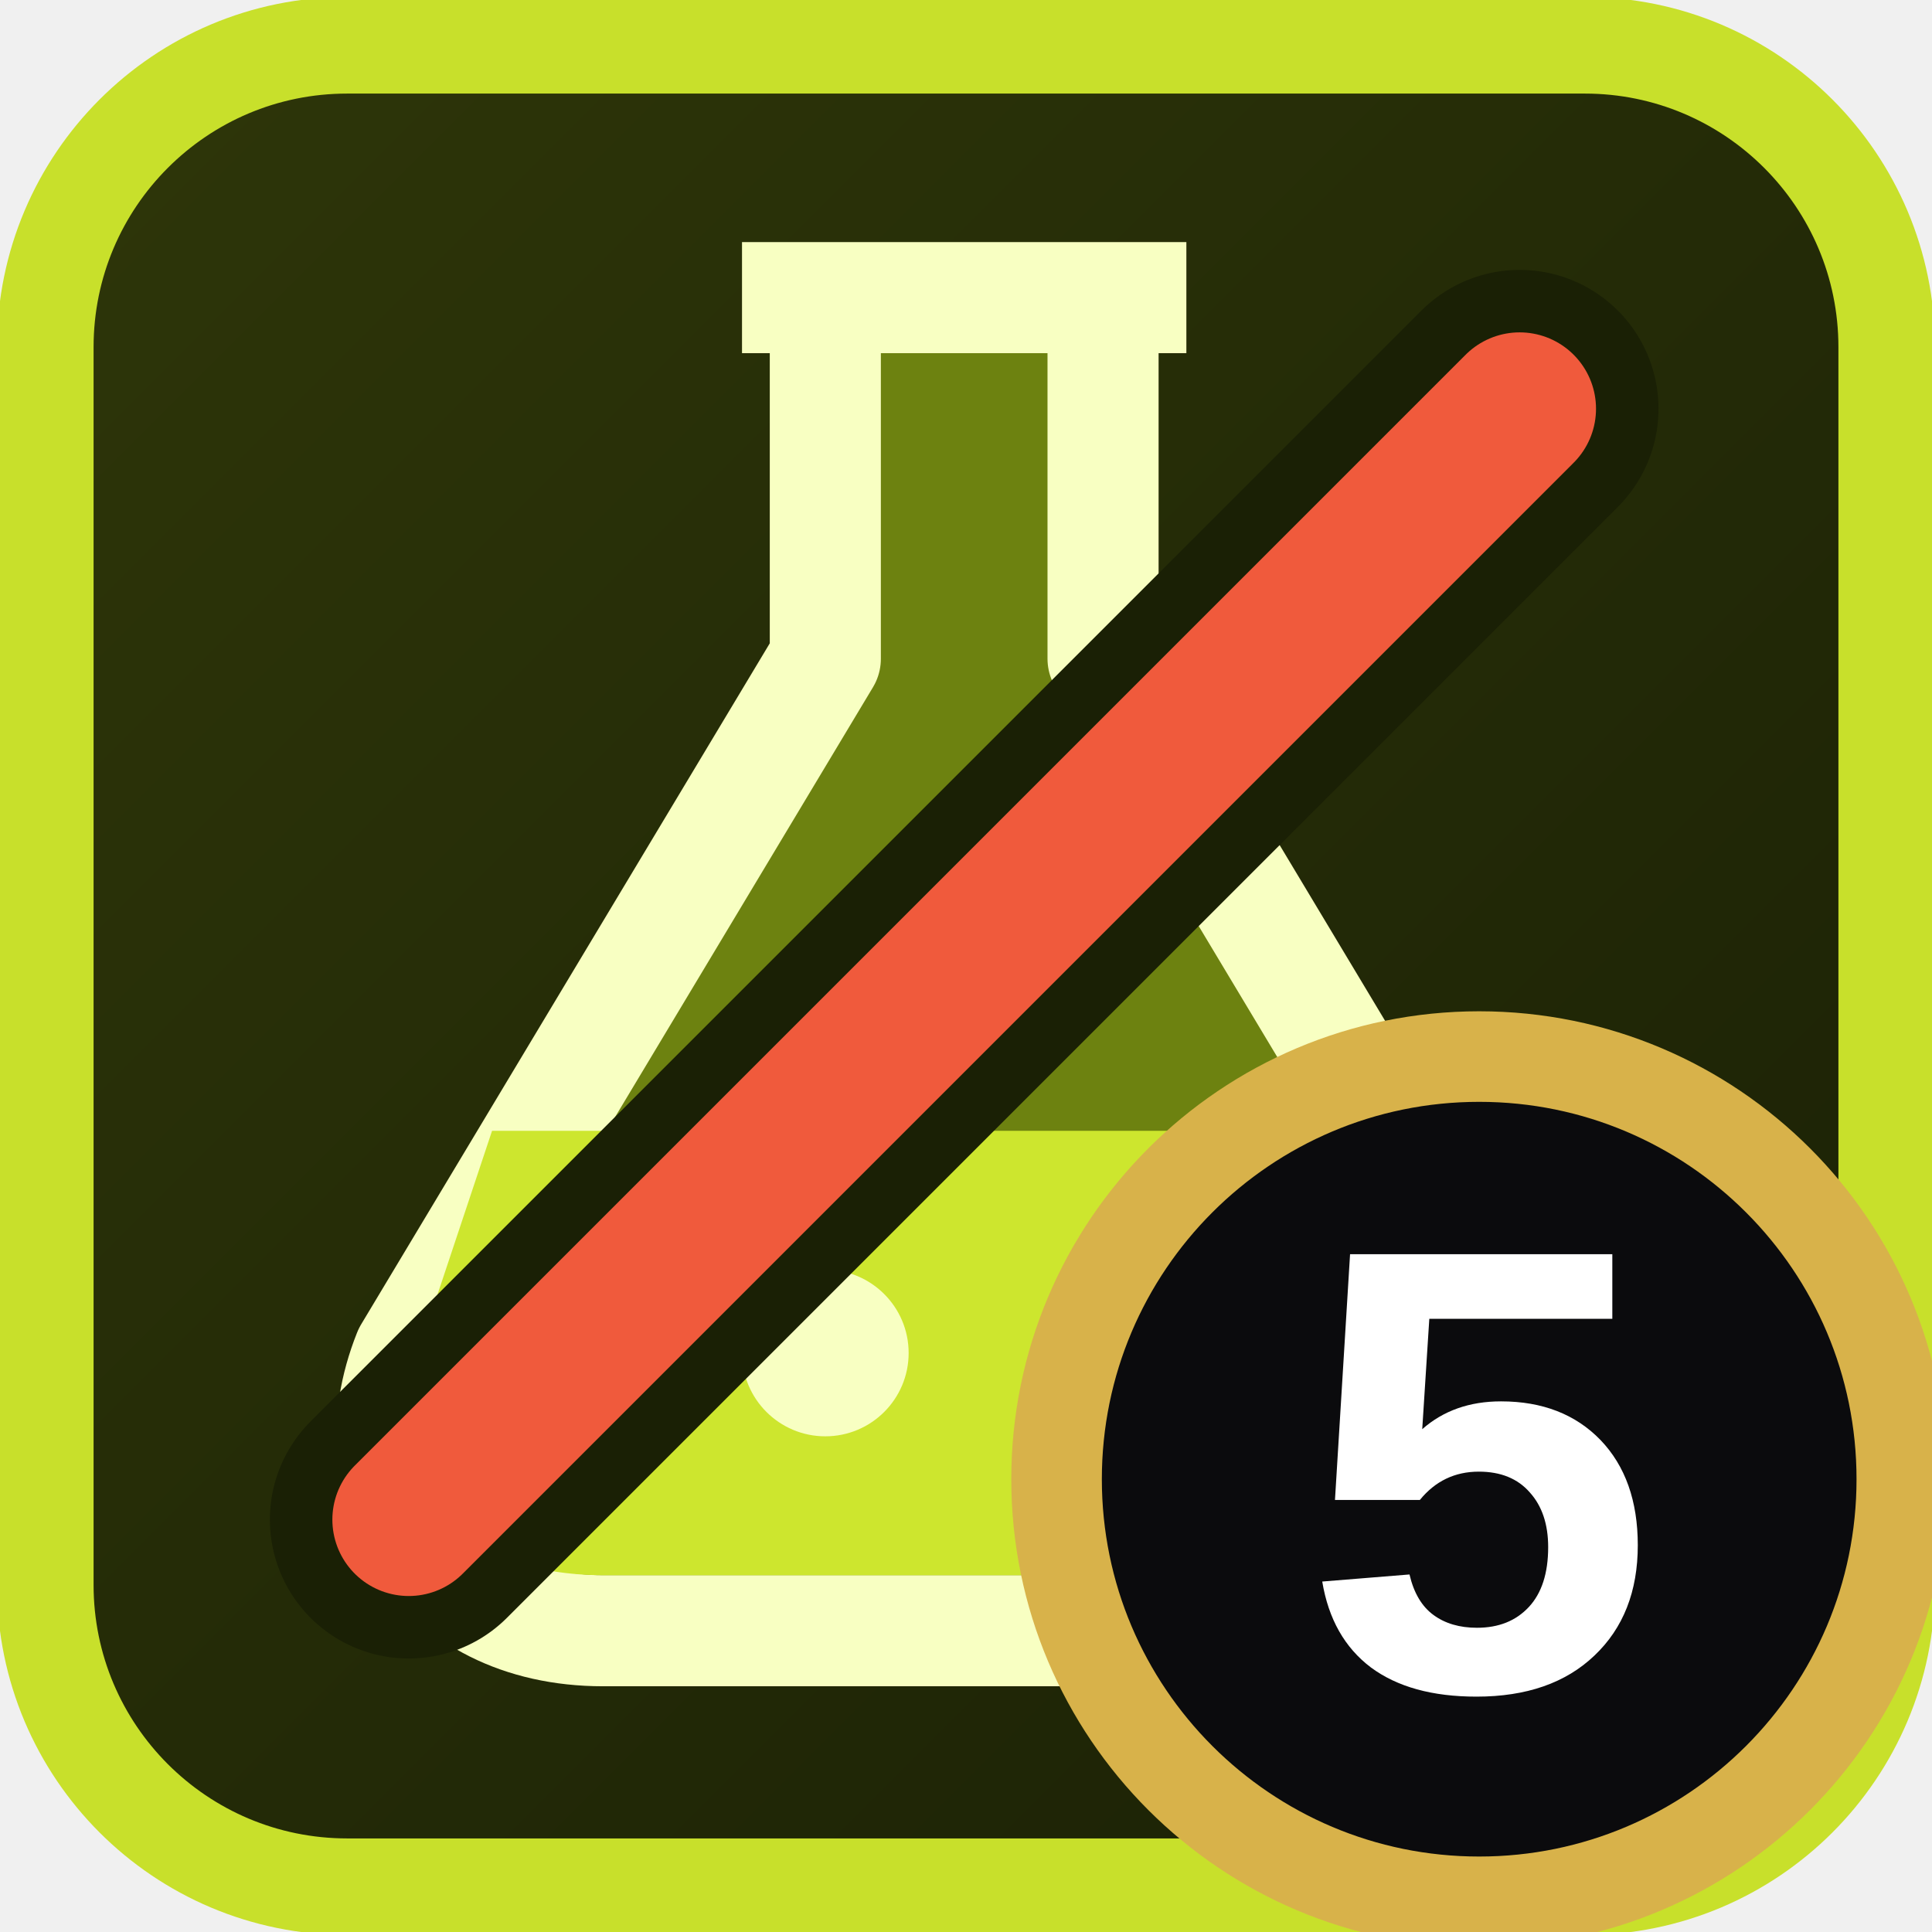
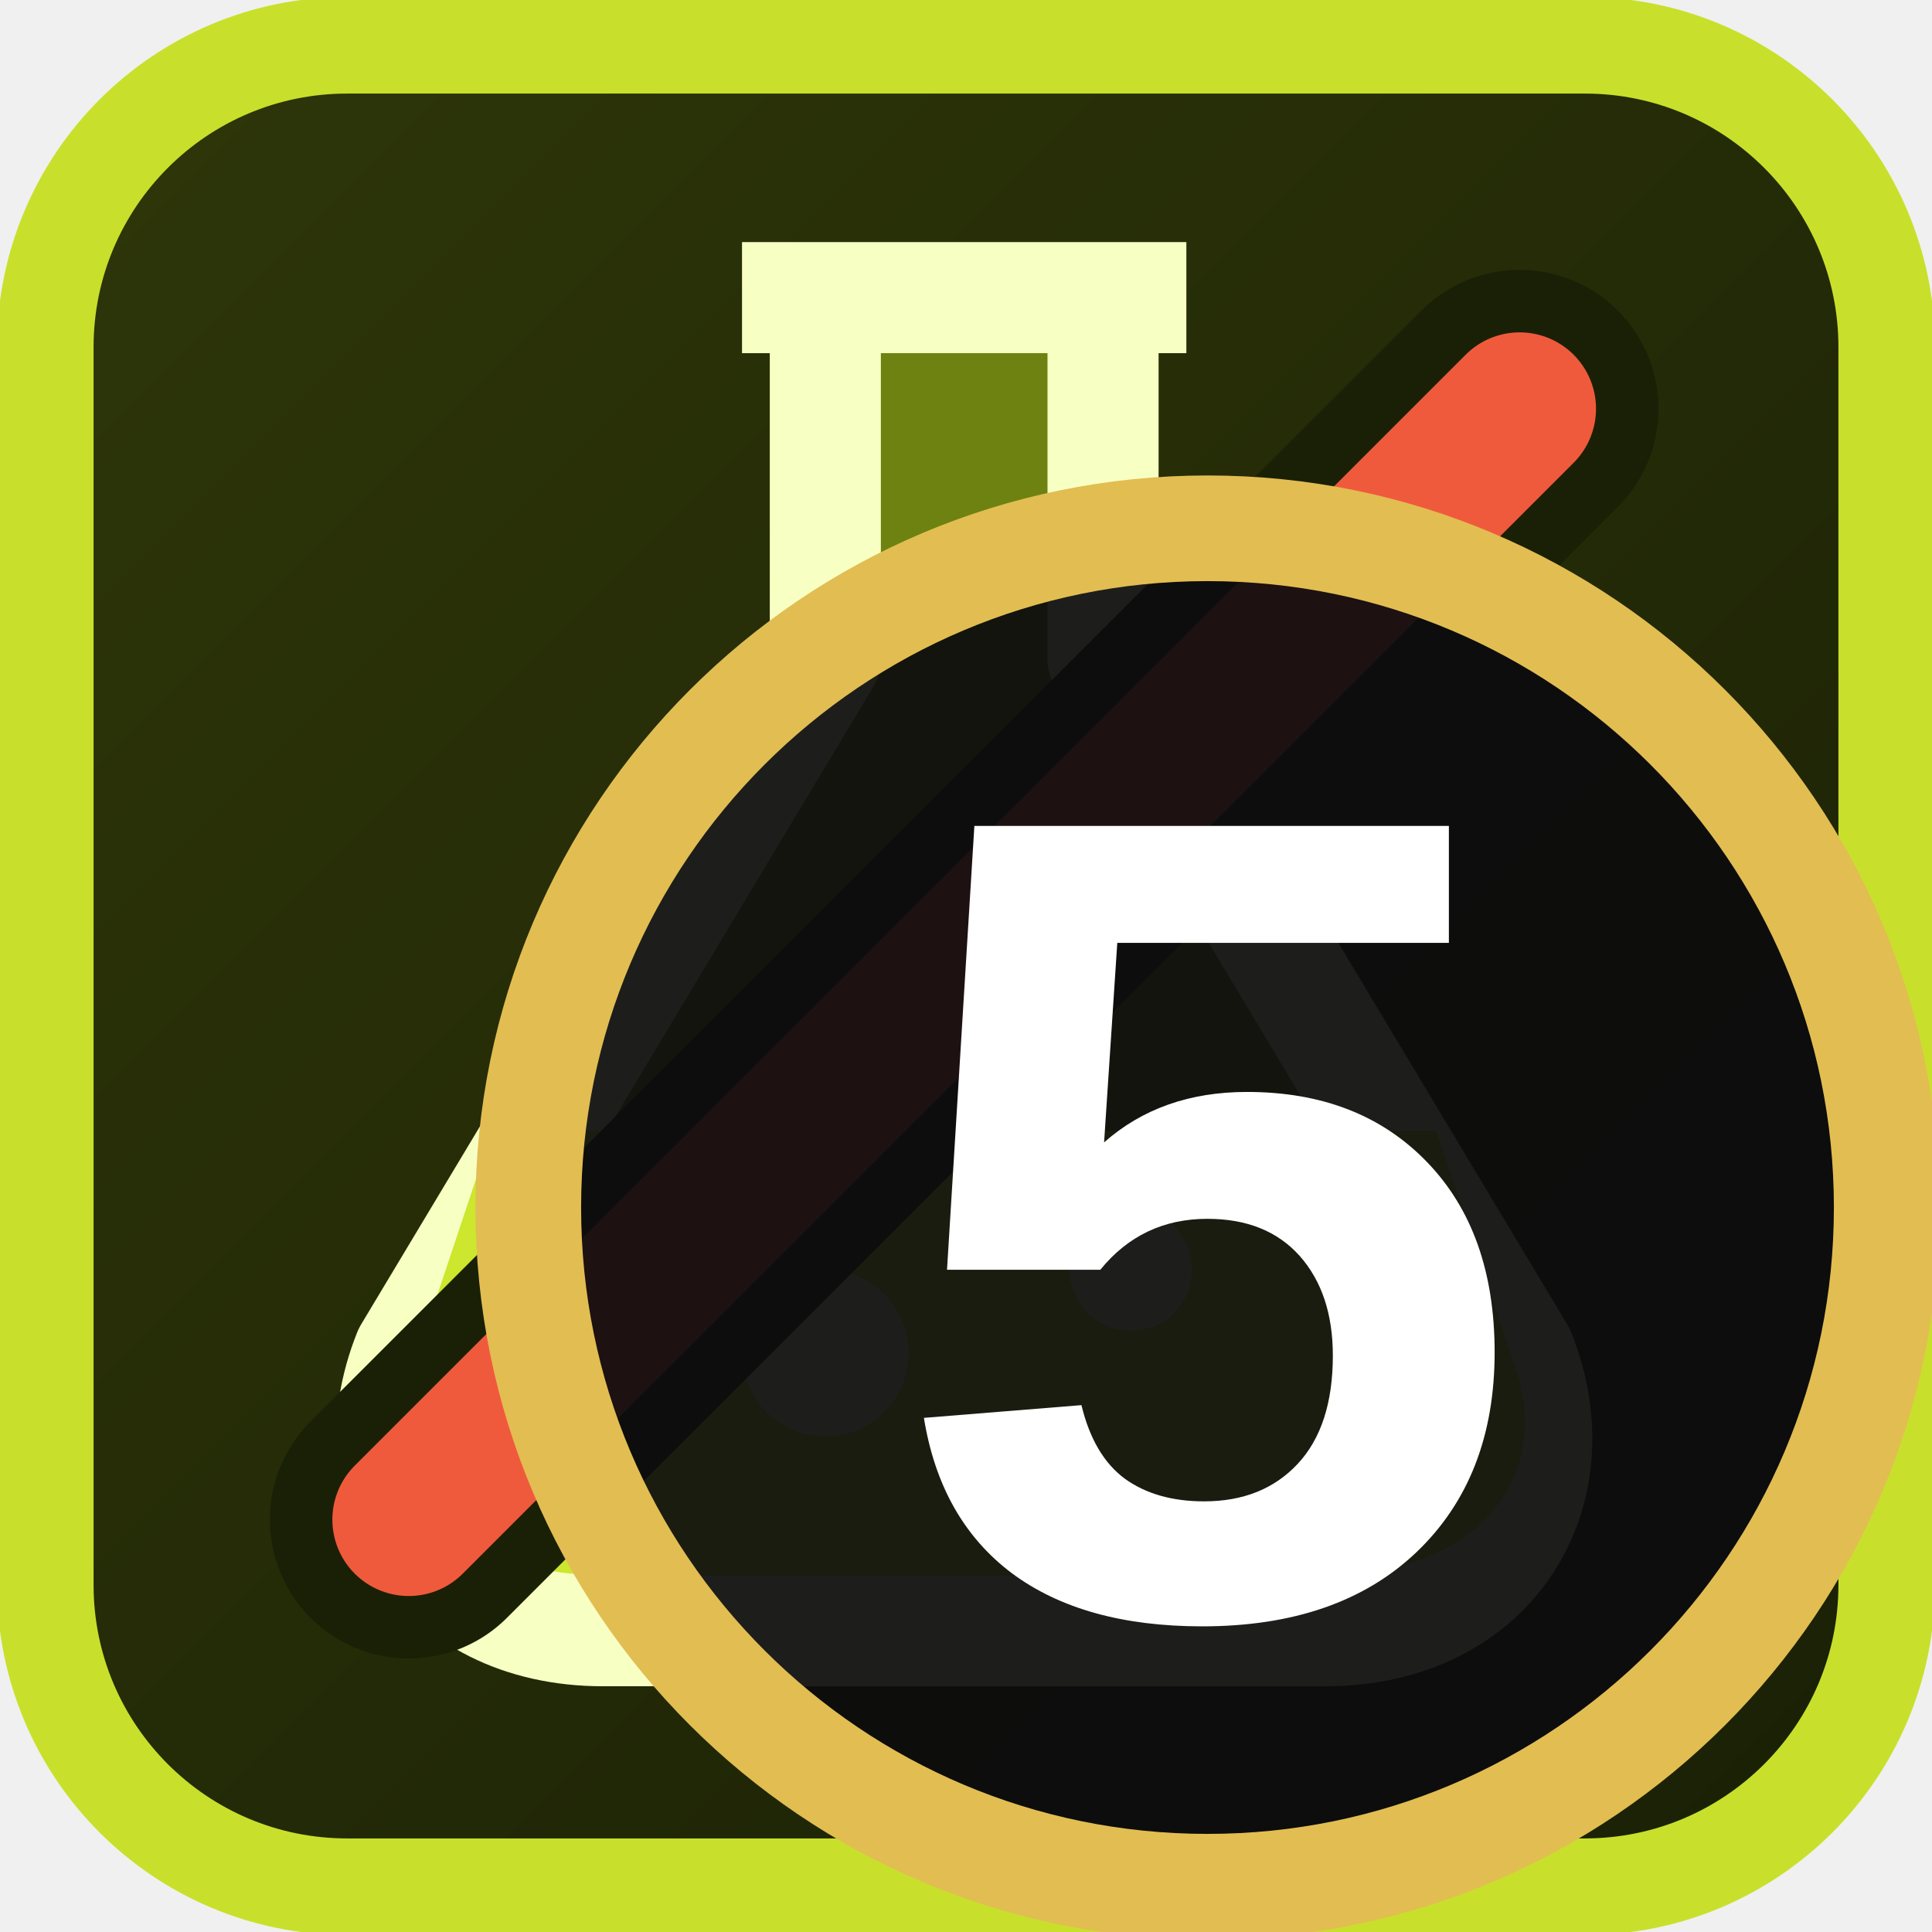
<svg xmlns="http://www.w3.org/2000/svg" viewBox="0 0 64 64" width="64" height="64">
  <defs>
    <linearGradient id="bg" x1="0%" y1="0%" x2="100%" y2="100%">
      <stop offset="0%" stop-color="#2e3609" />
      <stop offset="100%" stop-color="#1a2005" />
    </linearGradient>
  </defs>
  <rect x="1.5" y="1.5" width="61" height="61" rx="10" fill="url(#bg)" stroke="#c8e02b" stroke-width="3.2" />
  <g transform="translate(2.5,2.5) scale(0.92)">
    <path d="M24 8 H40 M27 8 V21 L12 46 C10 51 13 56 19 56 H45 C51 56 54 51 52 46 L37 21 V8" fill="#6d8210" stroke="#f8ffc2" stroke-width="4" stroke-linejoin="round" />
    <path d="M15 38 H49 L52 47 C53 51 50 54 45 54 H19 C14 54 11 51 12 47 Z" fill="#cde62e" />
    <circle cx="27" cy="46" r="3" fill="#f8ffc2" />
    <circle cx="38" cy="43" r="2.2" fill="#f8ffc2" />
    <path d="M12 52 L52 12" stroke="#1a2005" stroke-width="10" stroke-linecap="round" />
    <path d="M12 52 L52 12" stroke="#f05a3c" stroke-width="5.5" stroke-linecap="round" />
  </g>
  <g class="twod12-num">
-     <circle cx="49" cy="49" r="14" fill="#0b0b0d" stroke="#d8b24a" stroke-width="3" />
-     <text x="49" y="56" text-anchor="middle" font-family="Arial, Helvetica, sans-serif" font-size="21" font-weight="900" fill="#ffffff">5</text>
+     <circle cx="40" cy="40" r="22.5" fill="#0b0b0d" fill-opacity="0.92" stroke="#e2bd52" stroke-width="3.5" />
+     <text x="40" y="53.5" text-anchor="middle" font-family="Arial, Helvetica, sans-serif" font-size="38" font-weight="900" fill="#ffffff">5</text>
  </g>
</svg>
